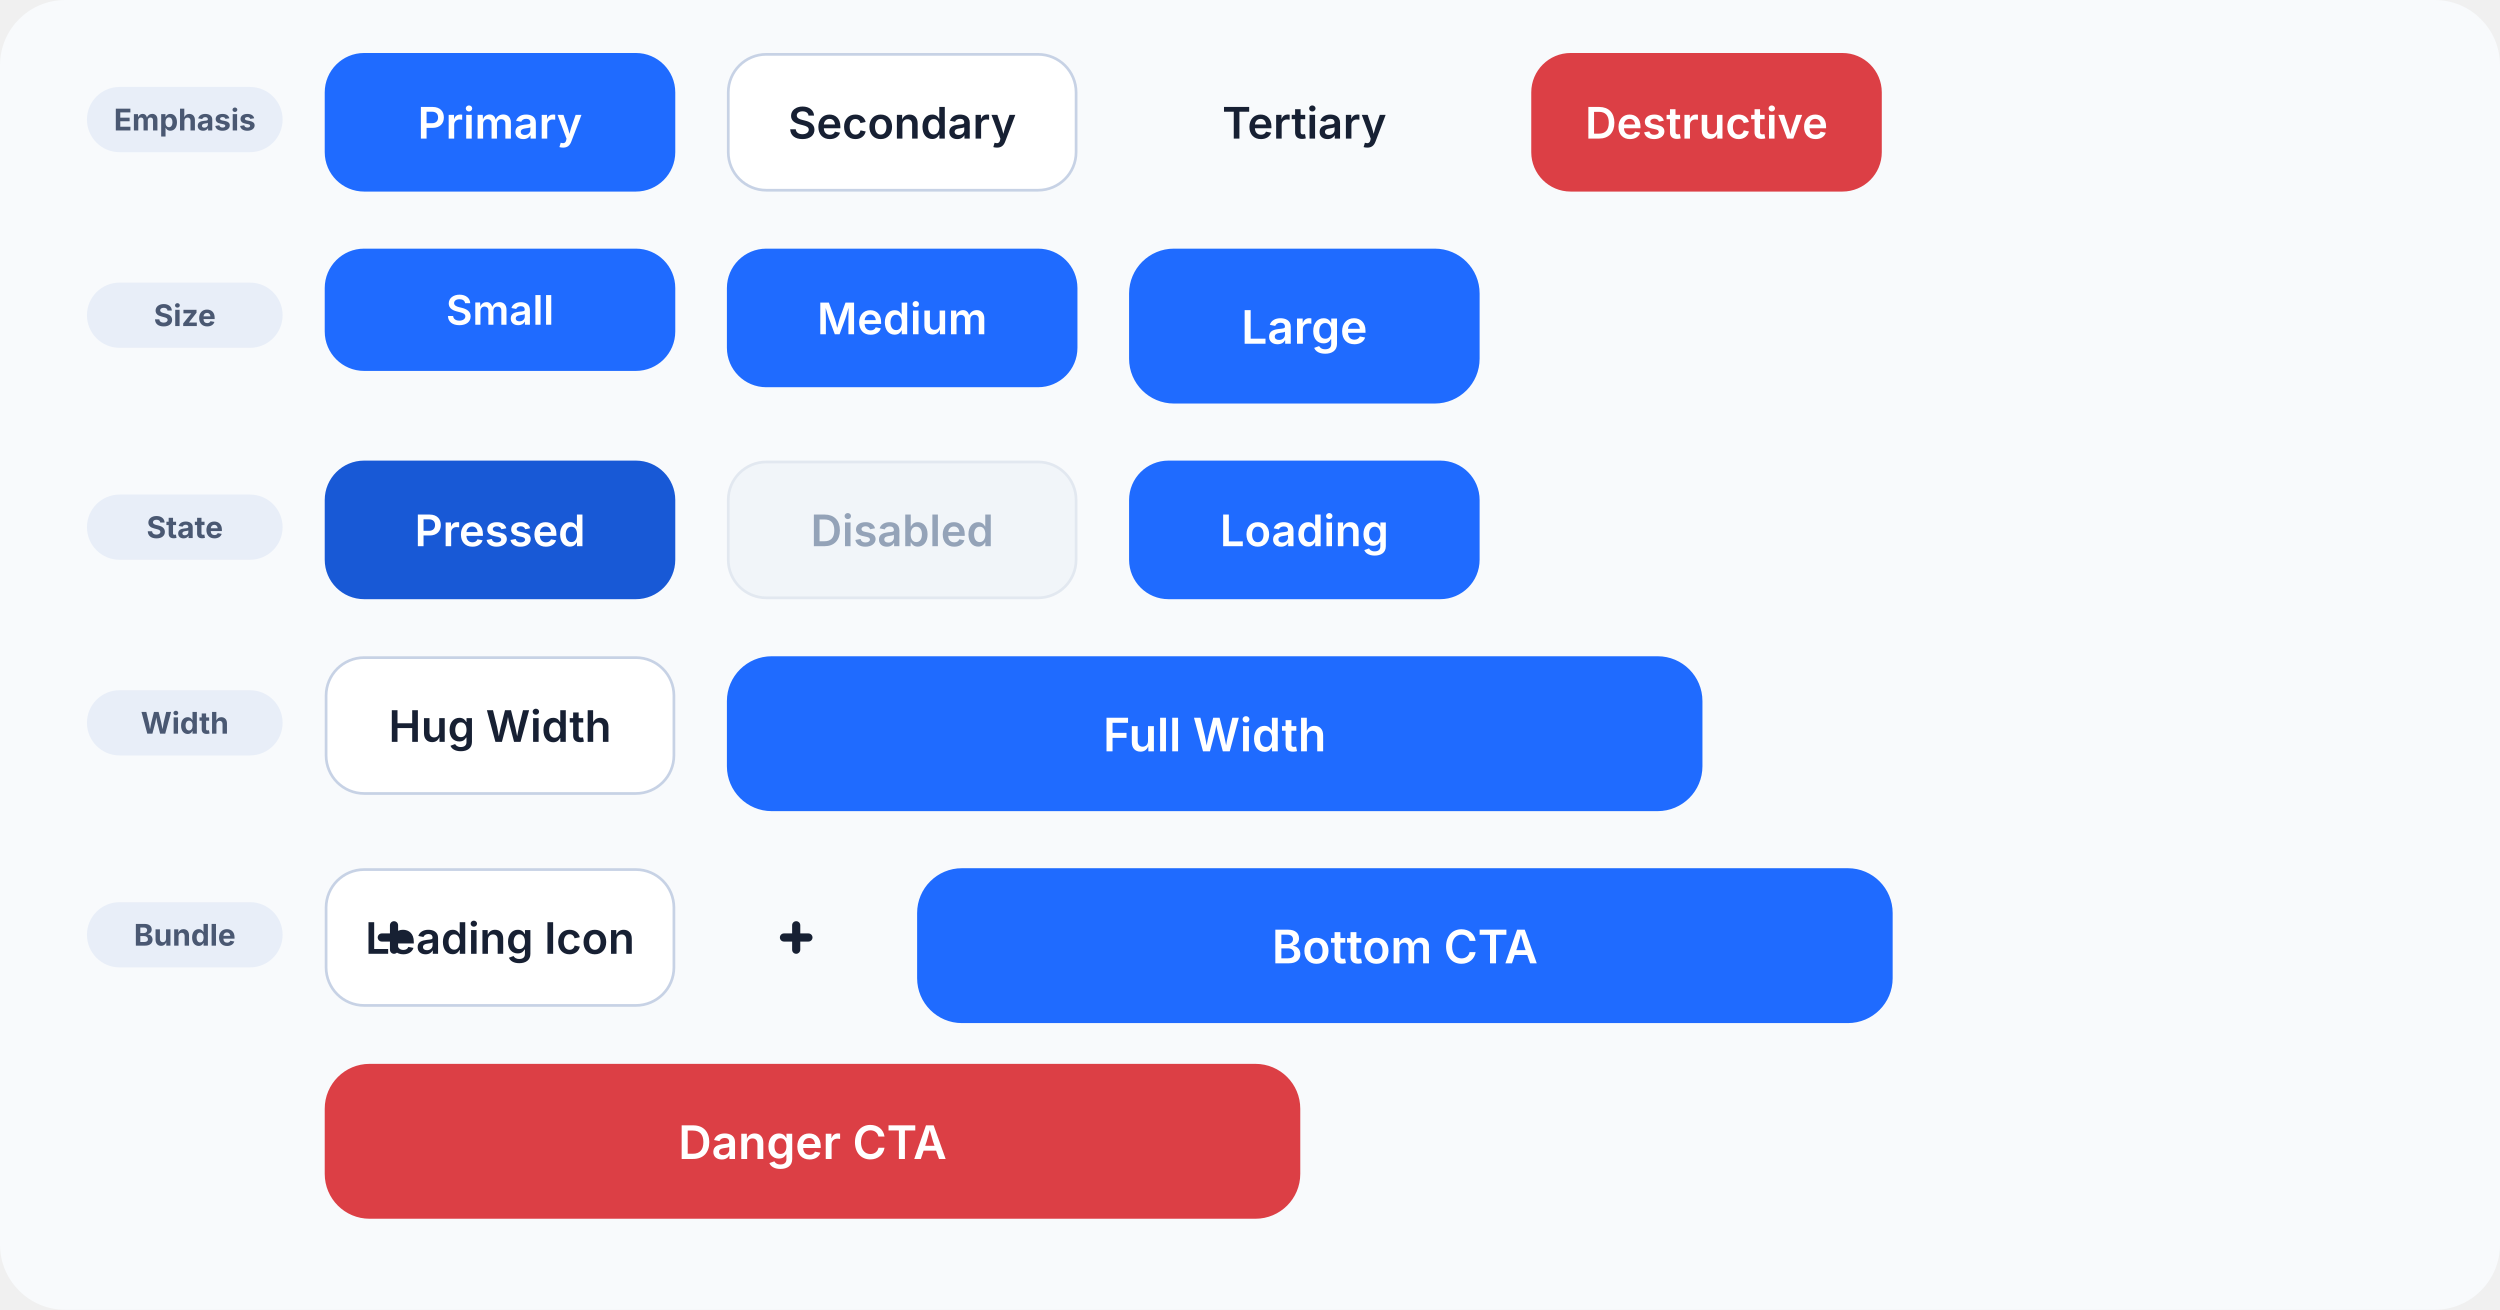
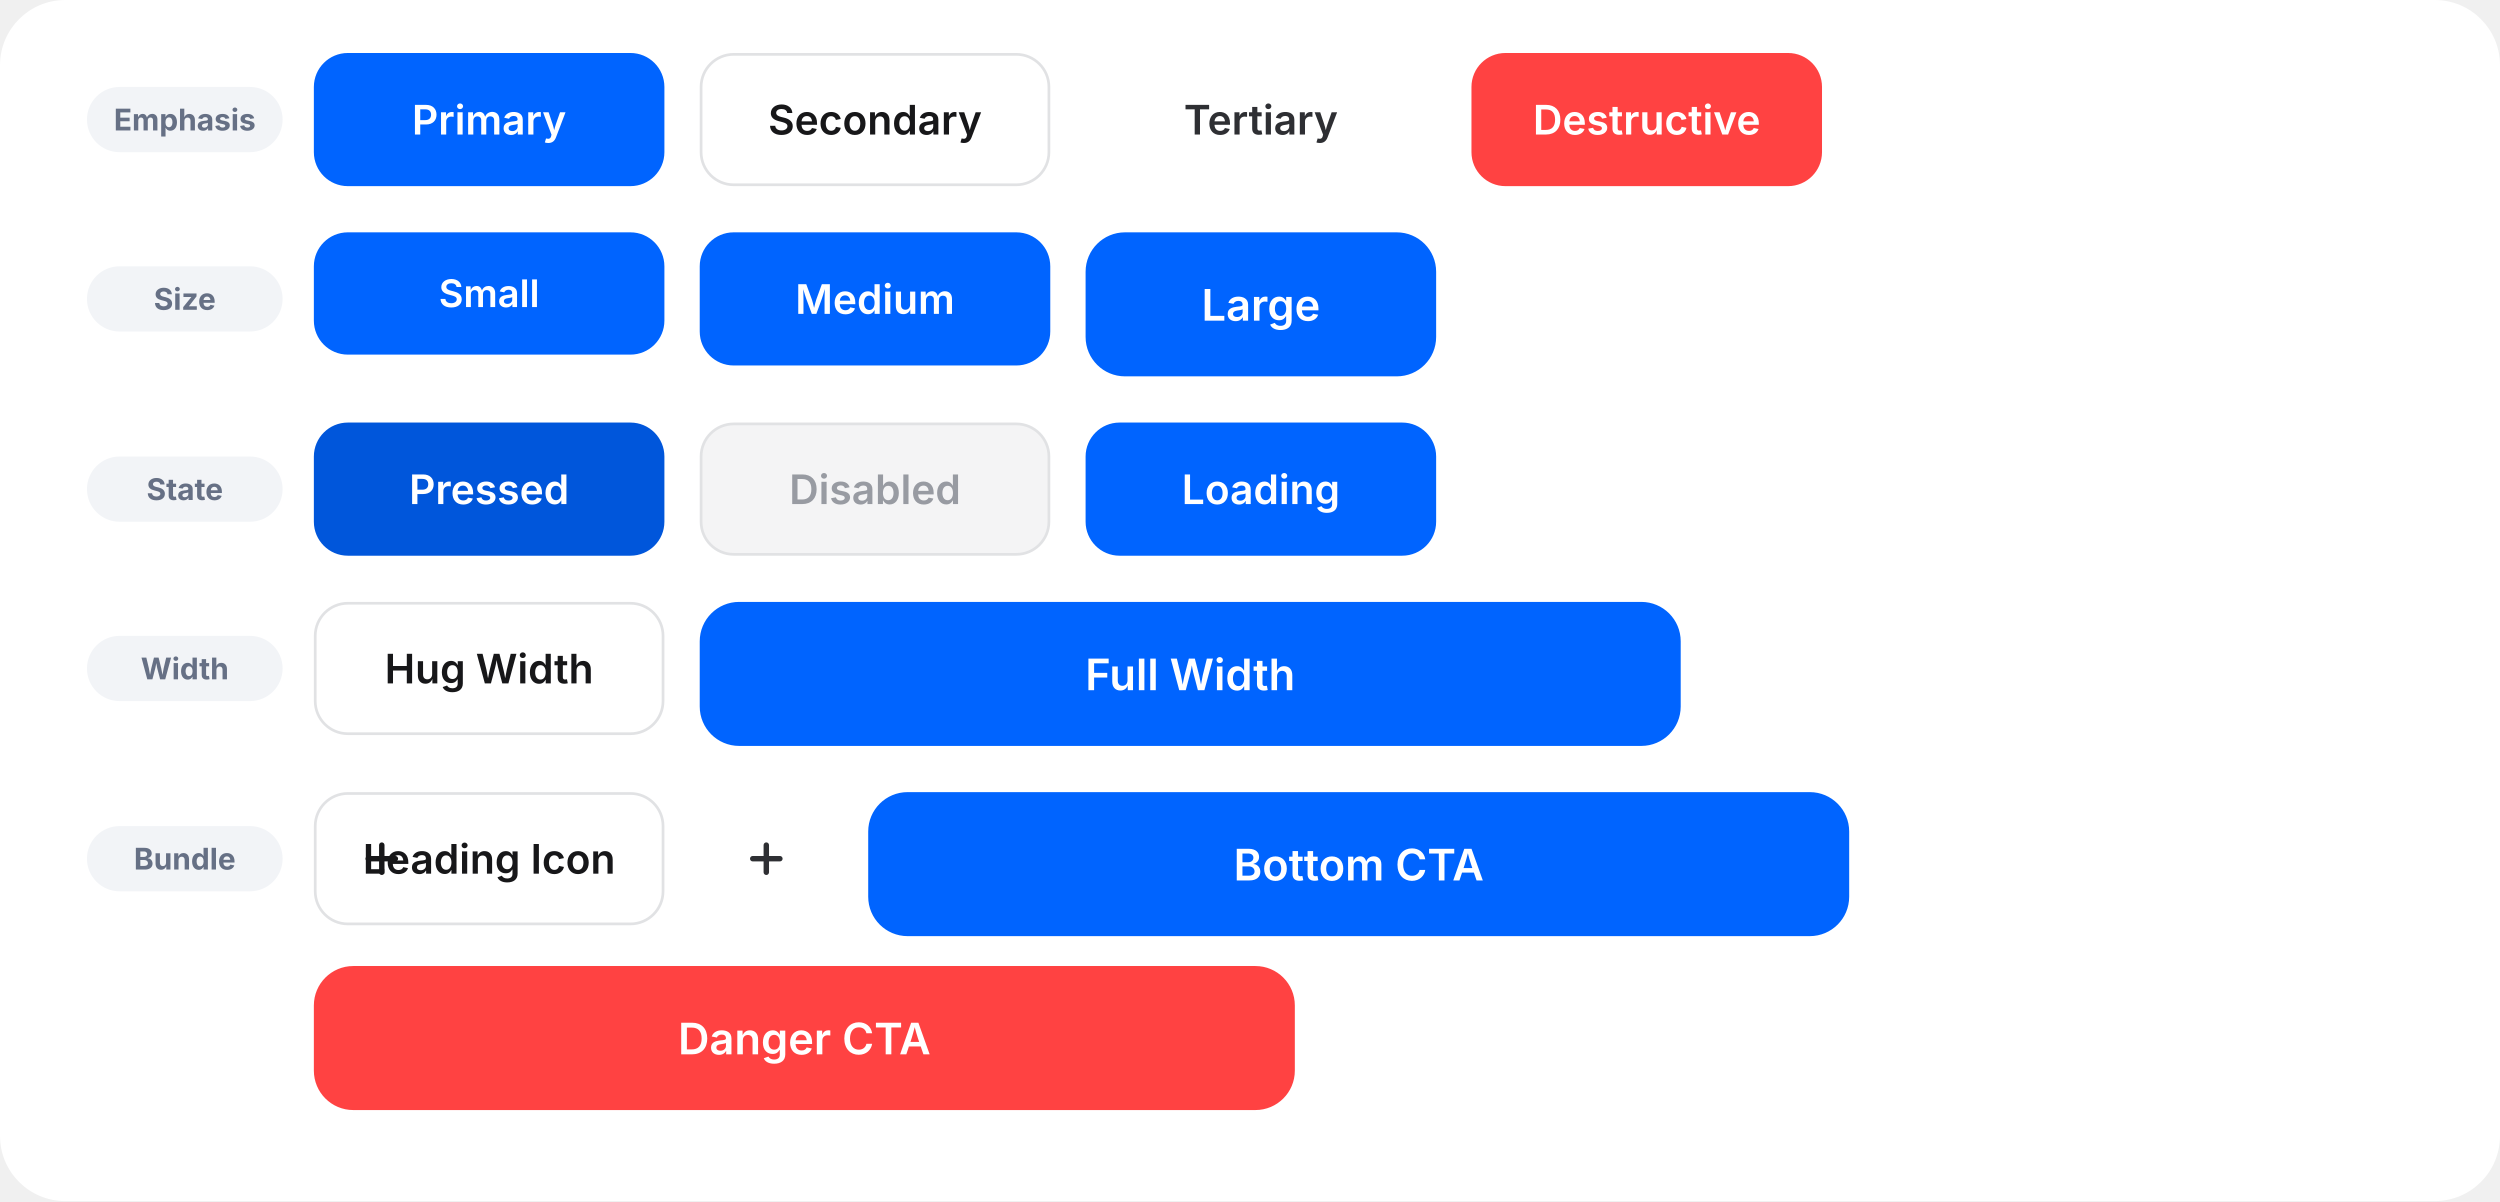
- <svg xmlns="http://www.w3.org/2000/svg" width="920" height="482" viewBox="0 0 920 482" fill="none">
-   <rect width="920" height="482" rx="24" fill="#F8FAFC" />
+ <svg xmlns="http://www.w3.org/2000/svg" width="920" height="442" viewBox="0 0 920 442" fill="none">
+   <rect width="920" height="442" rx="24" fill="#FFFFFF" />
  <g transform="translate(32 32)">
-     <rect width="72" height="24" rx="12" fill="#E8EEF8" />
-     <text x="36" y="16" text-anchor="middle" font-family="-apple-system,BlinkMacSystemFont,Segoe UI,sans-serif" font-size="11" font-weight="700" fill="#4A5872">Emphasis</text>
+     <rect width="72" height="24" rx="12" fill="#F2F4F7" />
+     <text x="36" y="16" text-anchor="middle" font-family="Pretendard, Pretendard Variable, Inter, -apple-system, BlinkMacSystemFont, Segoe UI, sans-serif" font-size="11" font-weight="700" fill="#667085">Emphasis</text>
  </g>
-   <g transform="translate(120 20)">
-     <rect width="128" height="50" rx="14" fill="#1F6BFF" stroke="#1F6BFF" stroke-width="1" />
-     <text x="64" y="31" text-anchor="middle" font-family="-apple-system,BlinkMacSystemFont,Segoe UI,sans-serif" font-size="16" font-weight="600" fill="#FFFFFF">Primary</text>
+   <g transform="translate(116 20)">
+     <rect width="128" height="48" rx="12" fill="#0064FF" stroke="#0064FF" stroke-width="1" />
+     <text x="64" y="29.5" text-anchor="middle" font-family="Pretendard, Pretendard Variable, Inter, -apple-system, BlinkMacSystemFont, Segoe UI, sans-serif" font-size="15" font-weight="600" fill="#FFFFFF">Primary</text>
  </g>
-   <g transform="translate(268 20)">
-     <rect width="128" height="50" rx="14" fill="#FFFFFF" stroke="#C7D2E5" stroke-width="1" />
-     <text x="64" y="31" text-anchor="middle" font-family="-apple-system,BlinkMacSystemFont,Segoe UI,sans-serif" font-size="16" font-weight="600" fill="#172033">Secondary</text>
+   <g transform="translate(258 20)">
+     <rect width="128" height="48" rx="12" fill="#FFFFFF" stroke="#E1E2E4" stroke-width="1" />
+     <text x="64" y="29.5" text-anchor="middle" font-family="Pretendard, Pretendard Variable, Inter, -apple-system, BlinkMacSystemFont, Segoe UI, sans-serif" font-size="15" font-weight="600" fill="#171719">Secondary</text>
  </g>
-   <g transform="translate(416 20)">
-     <rect width="128" height="50" rx="14" fill="transparent" stroke="transparent" stroke-width="0" />
-     <text x="64" y="31" text-anchor="middle" font-family="-apple-system,BlinkMacSystemFont,Segoe UI,sans-serif" font-size="16" font-weight="600" fill="#172033">Tertiary</text>
+   <g transform="translate(400 20)">
+     <rect width="128" height="48" rx="12" fill="transparent" stroke="transparent" stroke-width="0" />
+     <text x="64" y="29.5" text-anchor="middle" font-family="Pretendard, Pretendard Variable, Inter, -apple-system, BlinkMacSystemFont, Segoe UI, sans-serif" font-size="15" font-weight="600" fill="#2E2F33">Tertiary</text>
  </g>
-   <g transform="translate(564 20)">
-     <rect width="128" height="50" rx="14" fill="#DC3F45" stroke="#DC3F45" stroke-width="1" />
-     <text x="64" y="31" text-anchor="middle" font-family="-apple-system,BlinkMacSystemFont,Segoe UI,sans-serif" font-size="16" font-weight="600" fill="#FFFFFF">Destructive</text>
+   <g transform="translate(542 20)">
+     <rect width="128" height="48" rx="12" fill="#FF4242" stroke="#FF4242" stroke-width="1" />
+     <text x="64" y="29.5" text-anchor="middle" font-family="Pretendard, Pretendard Variable, Inter, -apple-system, BlinkMacSystemFont, Segoe UI, sans-serif" font-size="15" font-weight="600" fill="#FFFFFF">Destructive</text>
  </g>
-   <g transform="translate(32 104)">
-     <rect width="72" height="24" rx="12" fill="#E8EEF8" />
-     <text x="36" y="16" text-anchor="middle" font-family="-apple-system,BlinkMacSystemFont,Segoe UI,sans-serif" font-size="11" font-weight="700" fill="#4A5872">Size</text>
+   <g transform="translate(32 98)">
+     <rect width="72" height="24" rx="12" fill="#F2F4F7" />
+     <text x="36" y="16" text-anchor="middle" font-family="Pretendard, Pretendard Variable, Inter, -apple-system, BlinkMacSystemFont, Segoe UI, sans-serif" font-size="11" font-weight="700" fill="#667085">Size</text>
  </g>
-   <g transform="translate(120 92)">
-     <rect width="128" height="44" rx="14" fill="#1F6BFF" stroke="#1F6BFF" stroke-width="1" />
-     <text x="64" y="27.5" text-anchor="middle" font-family="-apple-system,BlinkMacSystemFont,Segoe UI,sans-serif" font-size="15" font-weight="600" fill="#FFFFFF">Small</text>
+   <g transform="translate(116 86)">
+     <rect width="128" height="44" rx="12" fill="#0064FF" stroke="#0064FF" stroke-width="1" />
+     <text x="64" y="27" text-anchor="middle" font-family="Pretendard, Pretendard Variable, Inter, -apple-system, BlinkMacSystemFont, Segoe UI, sans-serif" font-size="14" font-weight="600" fill="#FFFFFF">Small</text>
  </g>
-   <g transform="translate(268 92)">
-     <rect width="128" height="50" rx="14" fill="#1F6BFF" stroke="#1F6BFF" stroke-width="1" />
-     <text x="64" y="31" text-anchor="middle" font-family="-apple-system,BlinkMacSystemFont,Segoe UI,sans-serif" font-size="16" font-weight="600" fill="#FFFFFF">Medium</text>
+   <g transform="translate(258 86)">
+     <rect width="128" height="48" rx="12" fill="#0064FF" stroke="#0064FF" stroke-width="1" />
+     <text x="64" y="29.5" text-anchor="middle" font-family="Pretendard, Pretendard Variable, Inter, -apple-system, BlinkMacSystemFont, Segoe UI, sans-serif" font-size="15" font-weight="600" fill="#FFFFFF">Medium</text>
  </g>
-   <g transform="translate(416 92)">
-     <rect width="128" height="56" rx="16" fill="#1F6BFF" stroke="#1F6BFF" stroke-width="1" />
-     <text x="64" y="34.5" text-anchor="middle" font-family="-apple-system,BlinkMacSystemFont,Segoe UI,sans-serif" font-size="17" font-weight="600" fill="#FFFFFF">Large</text>
+   <g transform="translate(400 86)">
+     <rect width="128" height="52" rx="14" fill="#0064FF" stroke="#0064FF" stroke-width="1" />
+     <text x="64" y="32" text-anchor="middle" font-family="Pretendard, Pretendard Variable, Inter, -apple-system, BlinkMacSystemFont, Segoe UI, sans-serif" font-size="16" font-weight="600" fill="#FFFFFF">Large</text>
  </g>
-   <g transform="translate(32 182)">
-     <rect width="72" height="24" rx="12" fill="#E8EEF8" />
-     <text x="36" y="16" text-anchor="middle" font-family="-apple-system,BlinkMacSystemFont,Segoe UI,sans-serif" font-size="11" font-weight="700" fill="#4A5872">State</text>
+   <g transform="translate(32 168)">
+     <rect width="72" height="24" rx="12" fill="#F2F4F7" />
+     <text x="36" y="16" text-anchor="middle" font-family="Pretendard, Pretendard Variable, Inter, -apple-system, BlinkMacSystemFont, Segoe UI, sans-serif" font-size="11" font-weight="700" fill="#667085">State</text>
  </g>
-   <g transform="translate(120 170)">
-     <rect width="128" height="50" rx="14" fill="#1859D6" stroke="#1859D6" stroke-width="1" />
-     <text x="64" y="31" text-anchor="middle" font-family="-apple-system,BlinkMacSystemFont,Segoe UI,sans-serif" font-size="16" font-weight="600" fill="#FFFFFF">Pressed</text>
+   <g transform="translate(116 156)">
+     <rect width="128" height="48" rx="12" fill="#0056DB" stroke="#0056DB" stroke-width="1" />
+     <text x="64" y="29.5" text-anchor="middle" font-family="Pretendard, Pretendard Variable, Inter, -apple-system, BlinkMacSystemFont, Segoe UI, sans-serif" font-size="15" font-weight="600" fill="#FFFFFF">Pressed</text>
  </g>
-   <g transform="translate(268 170)">
-     <rect width="128" height="50" rx="14" fill="#F1F5F9" stroke="#E2E8F0" stroke-width="1" />
-     <text x="64" y="31" text-anchor="middle" font-family="-apple-system,BlinkMacSystemFont,Segoe UI,sans-serif" font-size="16" font-weight="600" fill="#94A3B8">Disabled</text>
+   <g transform="translate(258 156)">
+     <rect width="128" height="48" rx="12" fill="#F4F4F5" stroke="#E1E2E4" stroke-width="1" />
+     <text x="64" y="29.5" text-anchor="middle" font-family="Pretendard, Pretendard Variable, Inter, -apple-system, BlinkMacSystemFont, Segoe UI, sans-serif" font-size="15" font-weight="600" fill="#989BA2">Disabled</text>
  </g>
-   <g transform="translate(416 170)">
-     <rect width="128" height="50" rx="14" fill="#1F6BFF" stroke="#1F6BFF" stroke-width="1" />
-     <text x="64" y="31" text-anchor="middle" font-family="-apple-system,BlinkMacSystemFont,Segoe UI,sans-serif" font-size="16" font-weight="600" fill="#FFFFFF">Loading</text>
+   <g transform="translate(400 156)">
+     <rect width="128" height="48" rx="12" fill="#0064FF" stroke="#0064FF" stroke-width="1" />
+     <text x="64" y="29.5" text-anchor="middle" font-family="Pretendard, Pretendard Variable, Inter, -apple-system, BlinkMacSystemFont, Segoe UI, sans-serif" font-size="15" font-weight="600" fill="#FFFFFF">Loading</text>
  </g>
-   <g transform="translate(32 254)">
-     <rect width="72" height="24" rx="12" fill="#E8EEF8" />
-     <text x="36" y="16" text-anchor="middle" font-family="-apple-system,BlinkMacSystemFont,Segoe UI,sans-serif" font-size="11" font-weight="700" fill="#4A5872">Width</text>
+   <g transform="translate(32 234)">
+     <rect width="72" height="24" rx="12" fill="#F2F4F7" />
+     <text x="36" y="16" text-anchor="middle" font-family="Pretendard, Pretendard Variable, Inter, -apple-system, BlinkMacSystemFont, Segoe UI, sans-serif" font-size="11" font-weight="700" fill="#667085">Width</text>
  </g>
-   <g transform="translate(120 242)">
-     <rect width="128" height="50" rx="14" fill="#FFFFFF" stroke="#C7D2E5" stroke-width="1" />
-     <text x="64" y="31" text-anchor="middle" font-family="-apple-system,BlinkMacSystemFont,Segoe UI,sans-serif" font-size="16" font-weight="600" fill="#172033">Hug Width</text>
+   <g transform="translate(116 222)">
+     <rect width="128" height="48" rx="12" fill="#FFFFFF" stroke="#E1E2E4" stroke-width="1" />
+     <text x="64" y="29.5" text-anchor="middle" font-family="Pretendard, Pretendard Variable, Inter, -apple-system, BlinkMacSystemFont, Segoe UI, sans-serif" font-size="15" font-weight="600" fill="#171719">Hug Width</text>
  </g>
-   <g transform="translate(268 242)">
-     <rect width="358" height="56" rx="16" fill="#1F6BFF" stroke="#1F6BFF" stroke-width="1" />
-     <text x="179" y="34.5" text-anchor="middle" font-family="-apple-system,BlinkMacSystemFont,Segoe UI,sans-serif" font-size="17" font-weight="600" fill="#FFFFFF">Full Width</text>
+   <g transform="translate(258 222)">
+     <rect width="360" height="52" rx="14" fill="#0064FF" stroke="#0064FF" stroke-width="1" />
+     <text x="180" y="32" text-anchor="middle" font-family="Pretendard, Pretendard Variable, Inter, -apple-system, BlinkMacSystemFont, Segoe UI, sans-serif" font-size="16" font-weight="600" fill="#FFFFFF">Full Width</text>
  </g>
-   <g transform="translate(32 332)">
-     <rect width="72" height="24" rx="12" fill="#E8EEF8" />
-     <text x="36" y="16" text-anchor="middle" font-family="-apple-system,BlinkMacSystemFont,Segoe UI,sans-serif" font-size="11" font-weight="700" fill="#4A5872">Bundle</text>
+   <g transform="translate(32 304)">
+     <rect width="72" height="24" rx="12" fill="#F2F4F7" />
+     <text x="36" y="16" text-anchor="middle" font-family="Pretendard, Pretendard Variable, Inter, -apple-system, BlinkMacSystemFont, Segoe UI, sans-serif" font-size="11" font-weight="700" fill="#667085">Bundle</text>
  </g>
-   <g transform="translate(120 320)">
-     <rect width="128" height="50" rx="14" fill="#FFFFFF" stroke="#C7D2E5" stroke-width="1" />
-     <text x="64" y="31" text-anchor="middle" font-family="-apple-system,BlinkMacSystemFont,Segoe UI,sans-serif" font-size="16" font-weight="600" fill="#172033">Leading Icon</text>
+   <g transform="translate(116 292)">
+     <rect width="128" height="48" rx="12" fill="#FFFFFF" stroke="#E1E2E4" stroke-width="1" />
+     <text x="64" y="29.5" text-anchor="middle" font-family="Pretendard, Pretendard Variable, Inter, -apple-system, BlinkMacSystemFont, Segoe UI, sans-serif" font-size="15" font-weight="600" fill="#171719">Leading Icon</text>
  </g>
-   <g transform="translate(136 336)">
-     <rect x="3" y="7.5" width="12" height="3" rx="1.5" fill="#172033" />
-     <rect x="7.5" y="3" width="3" height="12" rx="1.5" fill="#172033" />
+   <g transform="translate(132 307.5)">
+     <rect x="2.5" y="7.5" width="12" height="2" rx="1" fill="#171719" />
+     <rect x="7.5" y="2.5" width="2" height="12" rx="1" fill="#171719" />
  </g>
-   <g transform="translate(268 320)">
-     <rect width="50" height="50" rx="14" fill="transparent" stroke="transparent" stroke-width="0" />
-     <text x="25" y="31" text-anchor="middle" font-family="-apple-system,BlinkMacSystemFont,Segoe UI,sans-serif" font-size="16" font-weight="600" fill="#172033" />
+   <g transform="translate(258 292)">
+     <rect width="48" height="48" rx="12" fill="transparent" stroke="transparent" stroke-width="0" />
+     <text x="24" y="29.5" text-anchor="middle" font-family="Pretendard, Pretendard Variable, Inter, -apple-system, BlinkMacSystemFont, Segoe UI, sans-serif" font-size="15" font-weight="600" fill="#2E2F33" />
  </g>
-   <g transform="translate(284 336)">
-     <rect x="3" y="7.5" width="12" height="3" rx="1.5" fill="#172033" />
-     <rect x="7.5" y="3" width="3" height="12" rx="1.5" fill="#172033" />
+   <g transform="translate(273.5 307.5)">
+     <rect x="2.5" y="7.5" width="12" height="2" rx="1" fill="#2E2F33" />
+     <rect x="7.5" y="2.5" width="2" height="12" rx="1" fill="#2E2F33" />
  </g>
-   <g transform="translate(338 320)">
-     <rect width="358" height="56" rx="16" fill="#1F6BFF" stroke="#1F6BFF" stroke-width="1" />
-     <text x="179" y="34.5" text-anchor="middle" font-family="-apple-system,BlinkMacSystemFont,Segoe UI,sans-serif" font-size="17" font-weight="600" fill="#FFFFFF">Bottom CTA</text>
+   <g transform="translate(320 292)">
+     <rect width="360" height="52" rx="14" fill="#0064FF" stroke="#0064FF" stroke-width="1" />
+     <text x="180" y="32" text-anchor="middle" font-family="Pretendard, Pretendard Variable, Inter, -apple-system, BlinkMacSystemFont, Segoe UI, sans-serif" font-size="16" font-weight="600" fill="#FFFFFF">Bottom CTA</text>
  </g>
-   <g transform="translate(120 392)">
-     <rect width="358" height="56" rx="16" fill="#DC3F45" stroke="#DC3F45" stroke-width="1" />
-     <text x="179" y="34.5" text-anchor="middle" font-family="-apple-system,BlinkMacSystemFont,Segoe UI,sans-serif" font-size="17" font-weight="600" fill="#FFFFFF">Danger CTA</text>
+   <g transform="translate(116 356)">
+     <rect width="360" height="52" rx="14" fill="#FF4242" stroke="#FF4242" stroke-width="1" />
+     <text x="180" y="32" text-anchor="middle" font-family="Pretendard, Pretendard Variable, Inter, -apple-system, BlinkMacSystemFont, Segoe UI, sans-serif" font-size="16" font-weight="600" fill="#FFFFFF">Danger CTA</text>
  </g>
</svg>
